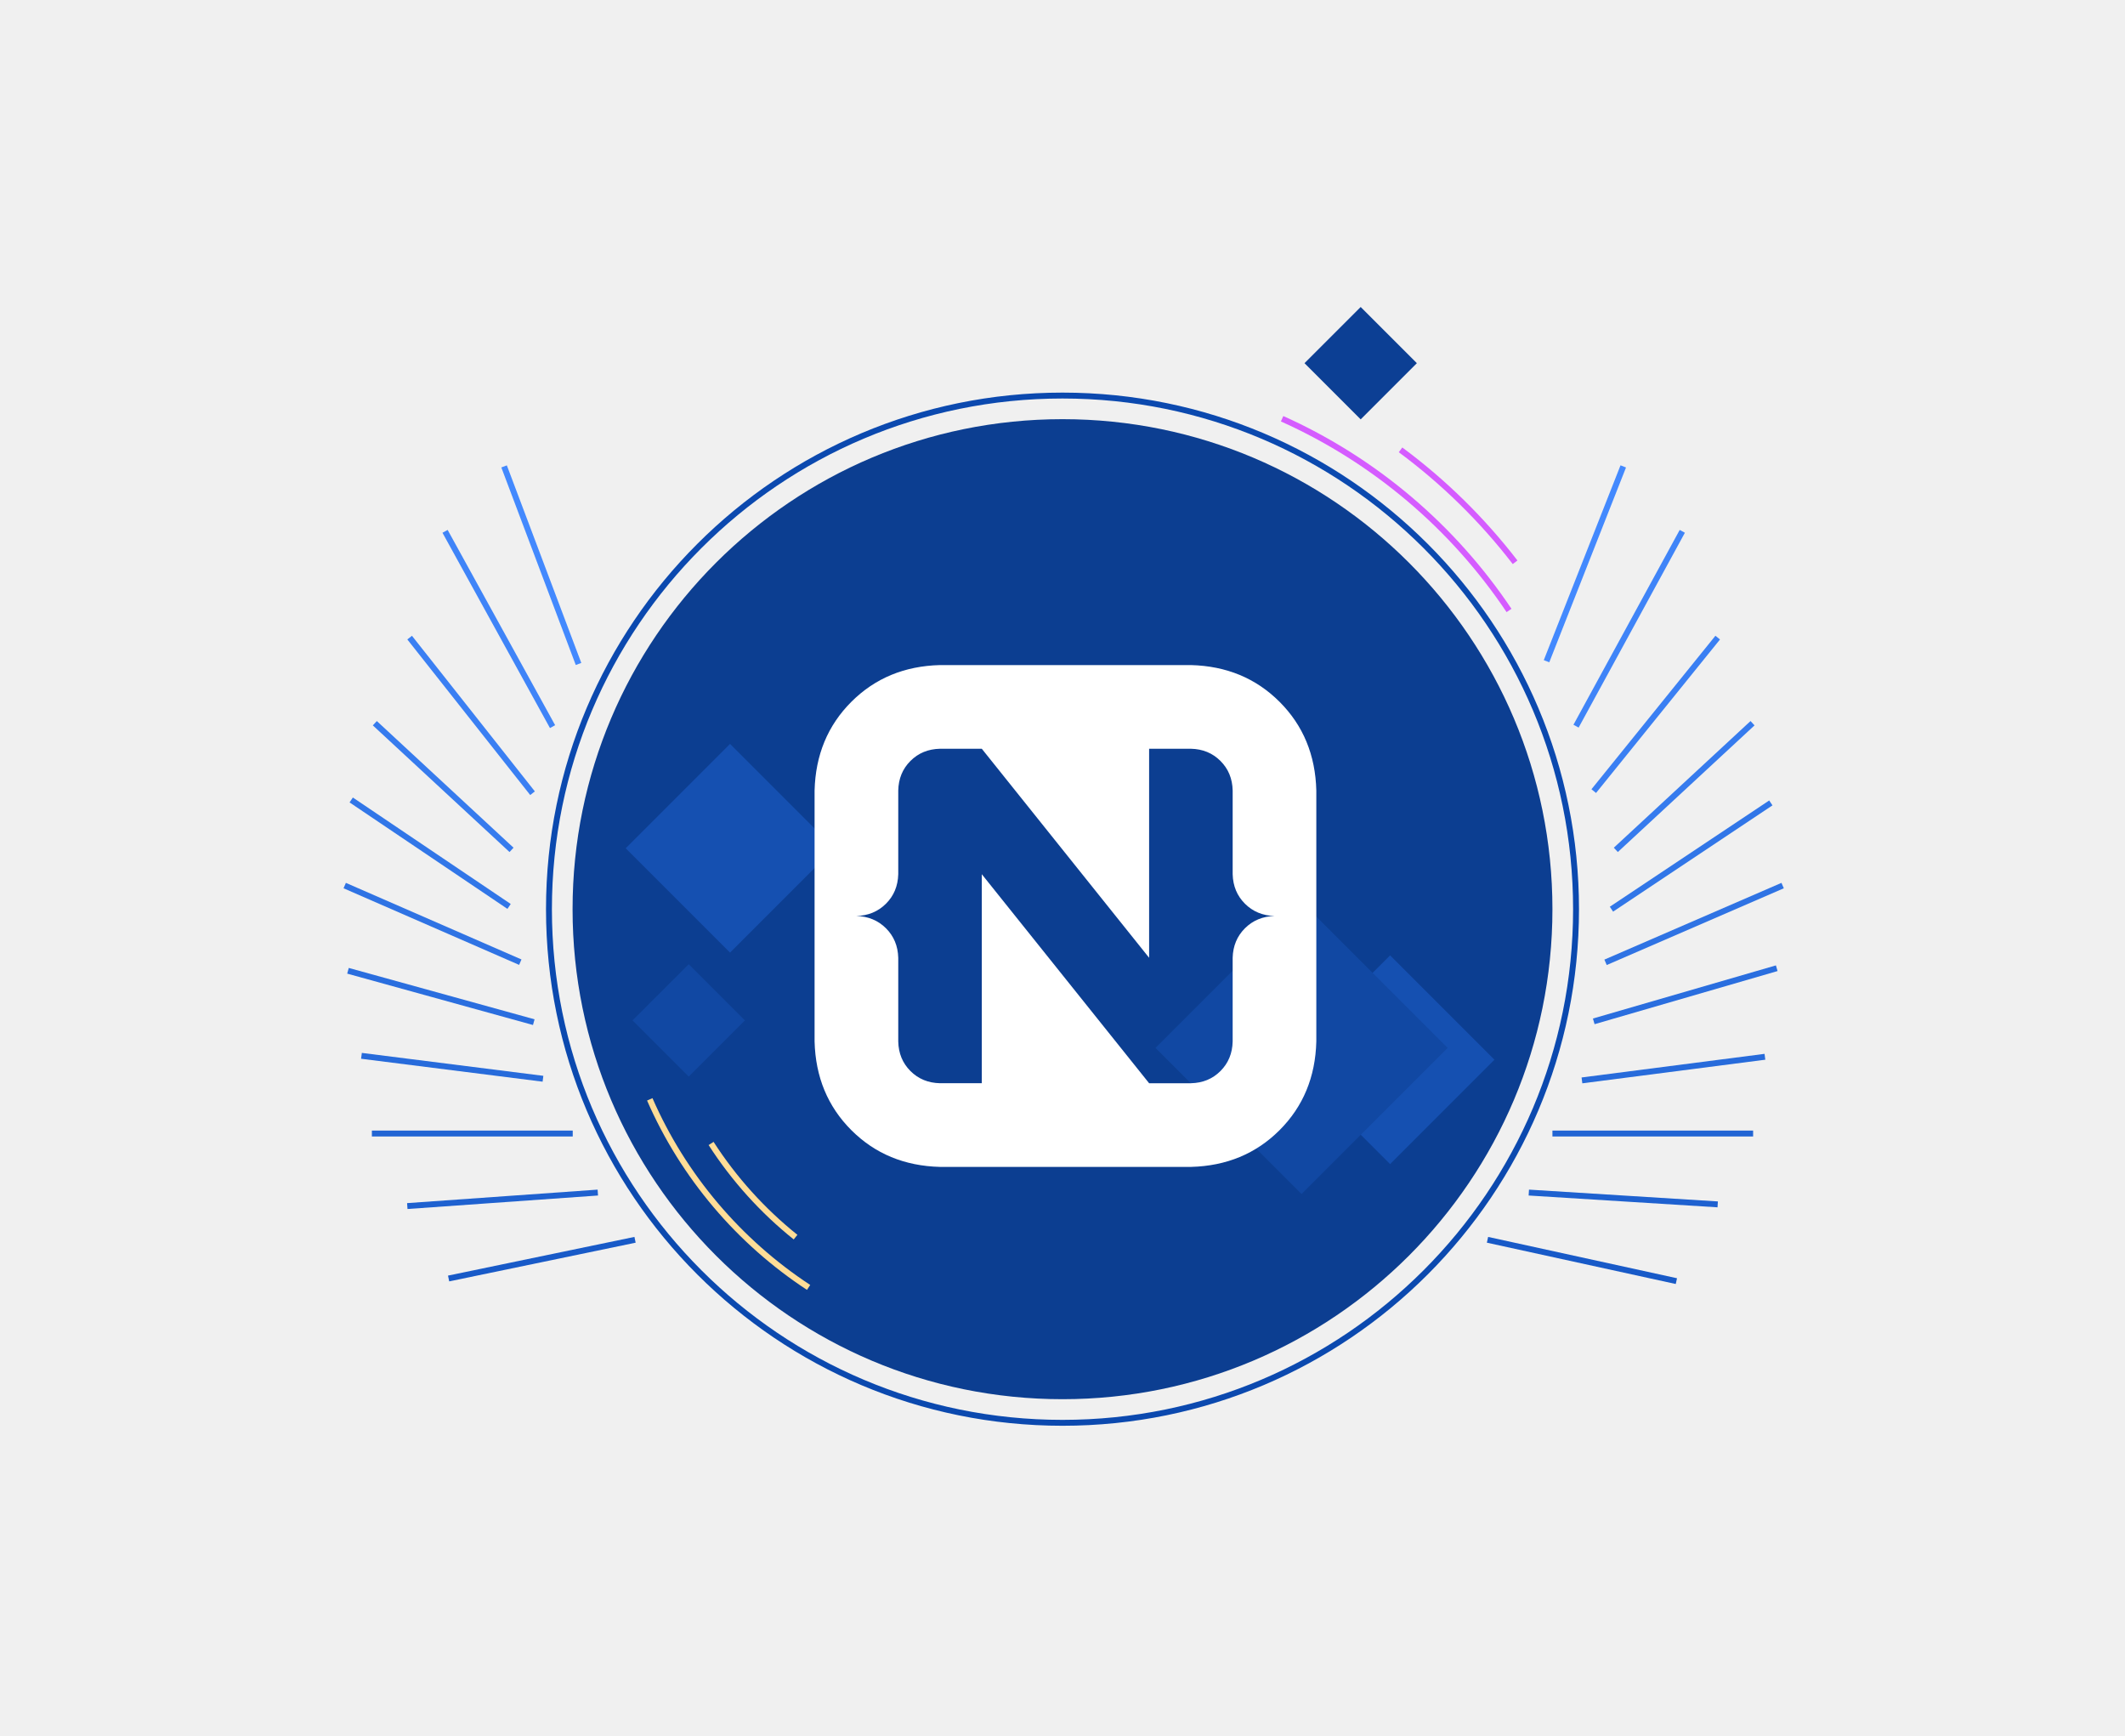
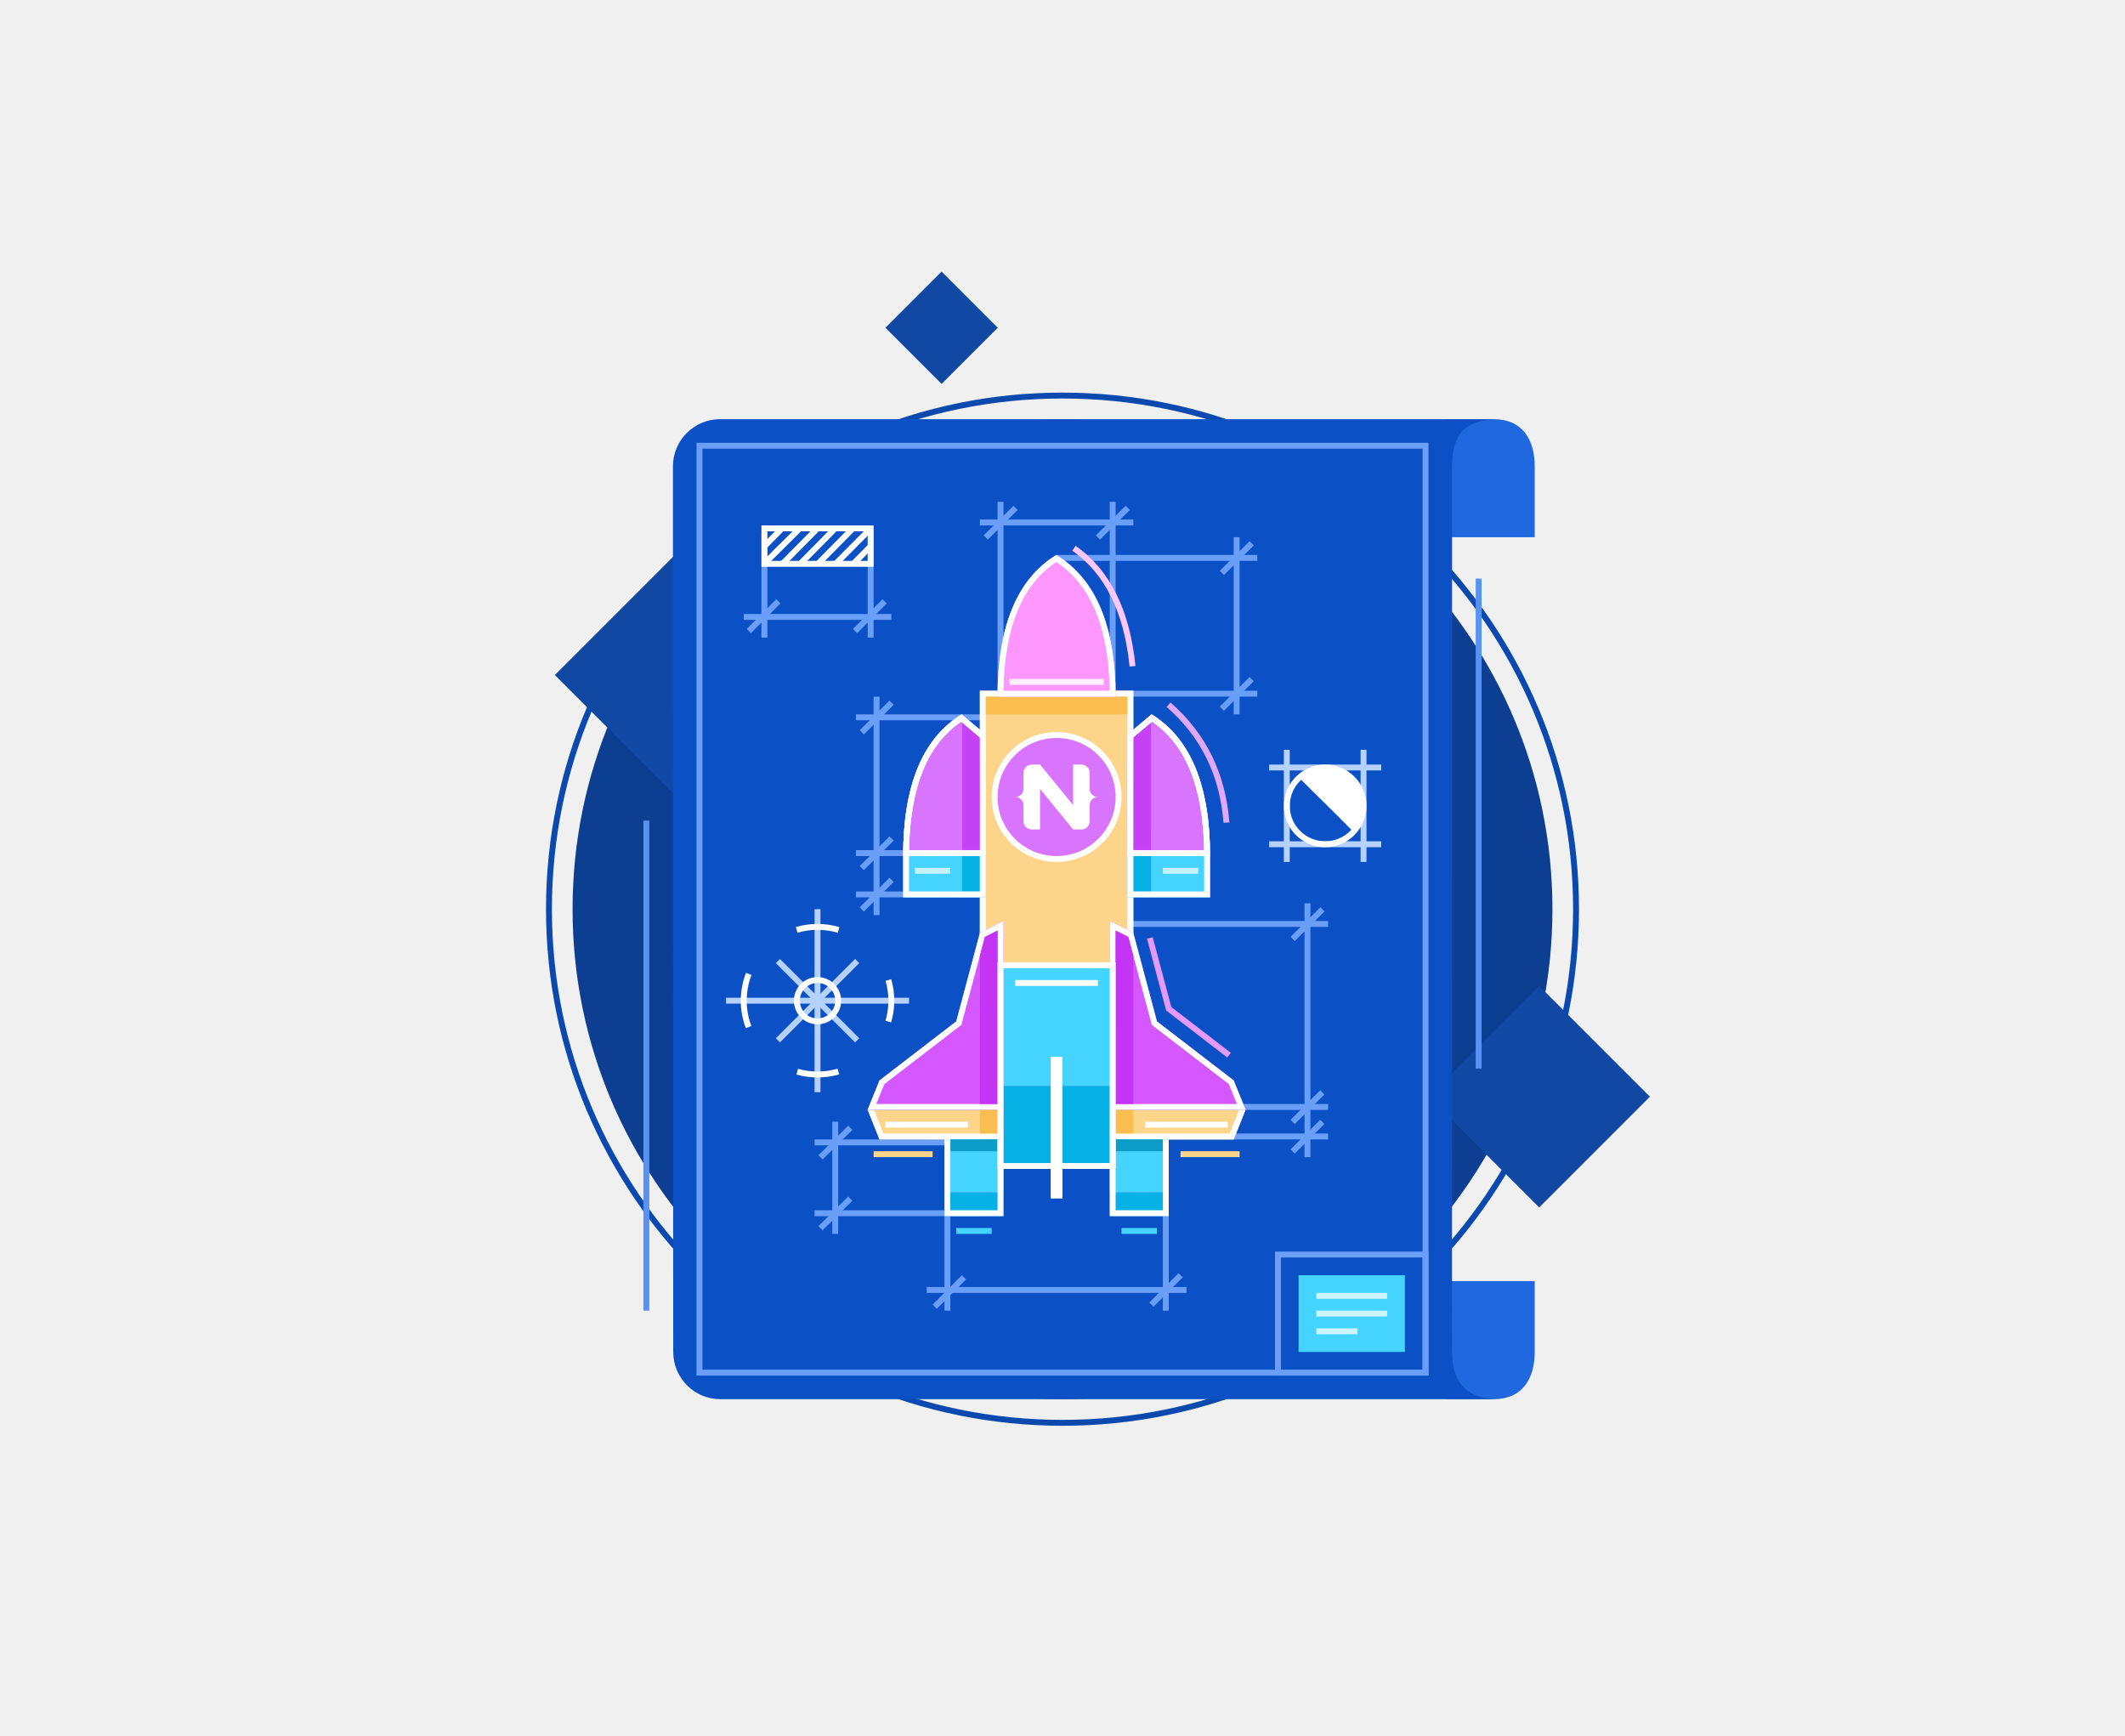
<svg xmlns="http://www.w3.org/2000/svg" width="360px" height="294px" viewBox="0 0 360 294" version="1.1">
  <defs />
-   <g id="source_illustrations" stroke="none" stroke-width="1" fill="none" fill-rule="evenodd">
-     <g id="nativescript_core_pro">
-       <g id="nativescript_core_pro_image" transform="translate(58, 31)">
-         <g id="circle_bg" transform="translate(34, 21)">
-           <path d="M163.648,51.403 C154.183,37.279 140.868,25.954 125.204,18.928" id="line" stroke="#D55CFF" />
-           <path d="M164.676,43.24 C159.122,36.03 152.586,29.616 145.268,24.196" id="line" stroke="#D55CFF" />
-           <circle id="circle_2" fill="#0C3E91" cx="88" cy="102" r="83" />
-           <path d="M88,189.5 C39.675,189.5 0.5,150.325 0.5,102 C0.5,53.675 39.675,14.5 88,14.5 C136.325,14.5 175.5,53.675 175.5,102 C175.5,150.325 136.325,189.5 88,189.5 Z M88,188.5 C135.773,188.5 174.5,149.773 174.5,102 C174.5,54.227 135.773,15.5 88,15.5 C40.227,15.5 1.5,54.227 1.5,102 C1.5,149.773 40.227,188.5 88,188.5 Z" id="circle_1" fill="#0B49AF" fill-rule="nonzero" />
-           <rect id="rectangle" fill="#1550B1" transform="translate(143.5, 127.5) rotate(-315) translate(-143.5, -127.5) " x="131" y="115" width="25" height="25" />
-           <rect id="rectangle" fill="#1550B1" transform="translate(31.67767, 91.67767) rotate(-315) translate(-31.67767, -91.67767) " x="19.178" y="79.178" width="25" height="25" />
-           <rect id="rectangle" fill="#1148A3" transform="translate(24.67767, 120.8388) rotate(-315) translate(-24.67767, -120.8388) " x="17.948" y="114.11" width="13.458" height="13.458" />
-           <rect id="rectangle" fill="#0C3F94" transform="translate(138.5165, 9.516504) rotate(-315) translate(-138.5165, -9.516504) " x="131.787" y="2.787" width="13.458" height="13.458" />
-           <rect id="rectangle" fill="#1148A3" transform="translate(128.5, 125.5) rotate(-315) translate(-128.5, -125.5) " x="111" y="108" width="35" height="35" />
-           <path d="M18.079,134.21 C23.784,147.263 33.197,158.326 44.986,166.066" id="line" stroke="#FFDD97" />
-           <path d="M28.467,141.682 C32.353,147.716 37.194,153.076 42.778,157.547" id="line" stroke="#FFDD97" />
+   <g id="illustrations" stroke="none" stroke-width="1" fill="none" fill-rule="evenodd">
+     <g id="nativescript_core_getting_started_guide">
+       <g id="nativescript_core_getting_started_guide_image" transform="translate(92, 46)">
+         <g id="circle_bg">
+           <circle id="circle_2" fill="#0C3E91" cx="88" cy="108" r="83" />
+           <path d="M88,195.5 C39.675,195.5 0.5,156.325 0.5,108 C0.5,59.675 39.675,20.5 88,20.5 C136.325,20.5 175.5,59.675 175.5,108 C175.5,156.325 136.325,195.5 88,195.5 Z M88,194.5 C135.773,194.5 174.5,155.773 174.5,108 C174.5,60.227 135.773,21.5 88,21.5 C40.227,21.5 1.5,60.227 1.5,108 C1.5,155.773 40.227,194.5 88,194.5 Z" id="circle_1" fill="#0B49AF" fill-rule="nonzero" />
+           <rect id="rectangle" fill="#1148A3" transform="translate(25.33452, 68.33452) rotate(-315) translate(-25.33452, -68.33452) " x="8.835" y="51.835" width="33" height="33" />
+           <rect id="rectangle" fill="#1148A3" transform="translate(67.5165, 9.516504) rotate(-315) translate(-67.5165, -9.516504) " x="60.787" y="2.787" width="13.458" height="13.458" />
+           <rect id="rectangle" fill="#1148A3" transform="translate(168.7583, 139.7583) rotate(-315) translate(-168.7583, -139.7583) " x="155.494" y="126.494" width="26.528" height="26.528" />
        </g>
-         <g id="cup-copy-3" transform="translate(74, 53)" fill="#FFFFFF" fill-rule="nonzero">
-           <g id="nativescript" transform="translate(6, 28)">
-             <path d="M78.775,6.879 C82.773,10.876 84.848,15.884 85,21.902 L85,64.403 C84.848,70.42 82.773,75.429 78.775,79.427 C74.777,83.425 69.768,85.5 63.75,85.653 L21.25,85.653 C15.232,85.5 10.224,83.425 6.226,79.427 C2.229,75.429 0.153,70.42 0,64.404 L0,21.903 C0.153,15.884 2.228,10.877 6.226,6.879 C10.224,2.881 15.232,0.805 21.25,0.652 L63.75,0.652 C69.768,0.805 74.777,2.88 78.775,6.879 Z M72.913,41.078 C71.577,39.749 70.883,38.082 70.828,36.076 L70.828,21.903 C70.785,19.896 70.097,18.226 68.762,16.892 C67.427,15.556 65.756,14.869 63.75,14.826 L56.674,14.826 L56.674,50.23 L28.328,14.826 L21.25,14.826 C19.244,14.868 17.574,15.556 16.239,16.891 C14.903,18.226 14.216,19.896 14.174,21.902 L14.174,36.076 C14.119,38.082 13.424,39.749 12.088,41.078 C10.754,42.405 9.084,43.097 7.078,43.152 C9.084,43.209 10.754,43.9 12.088,45.227 C13.424,46.556 14.119,48.224 14.174,50.23 L14.174,64.403 C14.216,66.408 14.903,68.079 16.239,69.414 C17.574,70.749 19.244,71.437 21.25,71.479 L28.328,71.479 L28.328,36.076 L56.674,71.48 L63.75,71.48 C65.756,71.438 67.428,70.749 68.762,69.415 C70.097,68.08 70.785,66.408 70.827,64.404 L70.827,50.23 C70.883,48.224 71.577,46.557 72.913,45.228 C74.248,43.901 75.918,43.209 77.924,43.153 C75.918,43.097 74.247,42.406 72.913,41.079 L72.913,41.078 Z" id="Shape" />
+         <g id="blueprint" transform="translate(92.5, 108) rotate(-90) translate(-92.5, -108) translate(9.5, 32.5)">
+           <g id="drawing">
+             <path d="M0,136 L20,136 L20,151 C14.501,151 10.501,151 8,151 C3.485,151 0,148.93 3.69929781e-13,144.022 C1.23309927e-13,141.562 0,138.888 0,136 Z" id="further_part" fill="#1F68E0" />
+             <path d="M146,136 L166,136 L166,151 C160.501,151 156.501,151 154,151 C149.485,151 146,148.93 146,144.022 C146,141.562 146,138.888 146,136 Z" id="further_part" fill="#1F68E0" transform="translate(156, 143.5) scale(-1, 1) translate(-156, -143.5) " />
+             <path d="M8,5.051 L157.997,5.002 C162.416,5 165.999,8.581 166,12.999 C166,13 166,13.001 166,13.002 C165.997,57.002 165.997,101.002 165.997,145.002 C165.997,139.104 163.413,136.998 157.952,136.998 C68.359,137.006 18.392,136.986 8.097,136.986 C3.306,136.986 1.45098014e-13,139.05 1.0658141e-12,144.97 C1.0658141e-12,100.998 1.0658141e-12,57.026 1.0658141e-12,13.054 L0.002,13.054 C0.002,8.636 3.583,5.055 8,5.054 Z" id="bg" fill="#0B51C5" />
+             <path d="M5,10 L5,132 L161,132 L161,10 L5,10 Z M4,9 L162,9 L162,133 L4,133 L4,9 Z" id="stroke" fill="#6A9FF8" fill-rule="nonzero" />
+             <g id="signature" transform="translate(14.5, 120) rotate(-270) translate(-14.5, -120) translate(1.5, 109.5)">
+               <path d="M1,1 L1,20 L25,20 L25,1 L1,1 Z M0,0 L26,0 L26,21 L0,21 L0,0 Z" id="stroke" fill="#6A9FF8" fill-rule="nonzero" />
+               <rect id="bg" fill="#44D4FF" x="4" y="4" width="18" height="13" />
+               <rect id="line" fill="#CDF4FF" x="7" y="7" width="12" height="1" />
+               <rect id="line" fill="#CDF4FF" x="7" y="10" width="12" height="1" />
+               <rect id="line" fill="#CDF4FF" x="7" y="13" width="7" height="1" />
+             </g>
+             <rect id="line" fill="#5893F4" transform="translate(97.5, 141.5) scale(1, -1) translate(-97.5, -141.5) " x="56" y="141" width="83" height="1" />
+             <rect id="line" fill="#5893F4" transform="translate(56.5, 0.5) scale(1, -1) translate(-56.5, -0.5) " x="15" y="0" width="83" height="1" />
          </g>
-         </g>
-         <g id="lines_2" transform="translate(219, 117) scale(-1, 1) translate(-219, -117) translate(194, 48)" fill-rule="nonzero">
-           <polygon id="Path-14" fill="#185AC8" points="49.893 130.512 50.107 131.488 18.107 138.488 17.893 137.512" />
-           <polygon id="Path-15" fill="#1E61D0" points="42.969 122.501 43.031 123.499 11.031 125.499 10.969 124.501" />
-           <polygon id="Path-16" fill="#2265D4" points="39 112.5 39 113.5 5 113.5 5 112.5" />
-           <polygon id="Path-17" fill="#276BDB" points="34.064 103.504 33.936 104.496 2.936 100.496 3.064 99.504" />
-           <polygon id="Path-18" fill="#2A6EDF" points="32.139 93.52 31.861 94.48 0.861 85.48 1.139 84.52" />
-           <polygon id="Path-19" fill="#2F73E4" points="30.199 83.541 29.801 84.459 -0.199 71.459 0.199 70.541" />
-           <polygon id="Path-20" fill="#367BEE" points="28.601 64.586 27.921 65.32 4.762 43.867 5.441 43.133" />
-           <polygon id="Path-20" fill="#3176E8" points="29.277 74.584 28.723 75.416 1.723 57.416 2.277 56.584" />
-           <polygon id="Path-21" fill="#3A7FF3" points="32.389 54.686 31.611 55.314 10.611 29.314 11.389 28.686" />
-           <polygon id="Path-22" fill="#3F84F8" points="35.439 43.761 34.561 44.239 16.561 11.239 17.439 10.761" />
-           <polygon id="Path-23" fill="#4389FE" points="40.465 32.817 39.535 33.183 26.535 0.183 27.465 -0.183" />
-         </g>
-         <g id="lines_1" transform="translate(0, 48)" fill-rule="nonzero">
-           <polygon id="Path-14" fill="#185AC8" points="49.482 130.51 49.685 131.49 18.102 138.044 17.898 137.065" />
-           <polygon id="Path-15" fill="#1E61D0" points="43.242 122.501 43.312 123.499 11.035 125.785 10.965 124.787" />
-           <polygon id="Path-16" fill="#2265D4" points="39.028 112.5 39.028 113.5 5 113.5 5 112.5" />
-           <polygon id="Path-17" fill="#276BDB" points="34.05 103.226 33.925 104.218 3.173 100.335 3.299 99.343" />
-           <polygon id="Path-18" fill="#2A6EDF" points="32.56 93.654 32.294 94.617 0.819 85.915 1.085 84.951" />
-           <polygon id="Path-19" fill="#2F73E4" points="30.344 83.516 29.944 84.433 0.199 71.458 0.598 70.542" />
-           <polygon id="Path-20" fill="#367BEE" points="28.999 64.586 28.32 65.32 5.16 43.867 5.84 43.133" />
-           <polygon id="Path-20" fill="#3176E8" points="28.523 74.118 27.964 74.948 1.22 56.915 1.78 56.085" />
-           <polygon id="Path-21" fill="#3A7FF3" points="32.61 55.048 31.825 55.667 11.006 29.31 11.791 28.69" />
-           <polygon id="Path-22" fill="#3F84F8" points="36.047 43.837 35.171 44.32 16.96 11.241 17.836 10.759" />
-           <polygon id="Path-23" fill="#4389FE" points="40.479 33.288 39.543 33.641 26.931 0.176 27.866 -0.176" />
+           <g id="circle" transform="translate(52, 14)">
+             <rect id="line" fill="#B5D1FE" x="0" y="15" width="31" height="1" />
+             <rect id="line" fill="#B5D1FE" transform="translate(15.5, 15.5) rotate(-270) translate(-15.5, -15.5) " x="0" y="15" width="31" height="1" />
+             <rect id="line" fill="#B5D1FE" transform="translate(15.5, 15.5) rotate(-225) translate(-15.5, -15.5) " x="6" y="15" width="19" height="1" />
+             <rect id="line" fill="#B5D1FE" transform="translate(15.5, 15.5) scale(-1, 1) rotate(-225) translate(-15.5, -15.5) " x="6" y="15" width="19" height="1" />
+             <path d="M20.217,3.382 L19.854,4.314 C18.479,3.778 17.009,3.5 15.5,3.5 C14.016,3.5 12.569,3.769 11.213,4.288 L10.855,3.354 C12.325,2.792 13.893,2.5 15.5,2.5 C17.134,2.5 18.726,2.802 20.217,3.382 Z M2.999,11.92 L3.961,12.195 C3.656,13.26 3.5,14.37 3.5,15.5 C3.5,16.659 3.664,17.796 3.984,18.886 L3.025,19.167 C2.678,17.986 2.5,16.755 2.5,15.5 C2.5,14.276 2.669,13.075 2.999,11.92 Z M11.825,27.973 L12.107,27.014 C13.199,27.335 14.338,27.5 15.5,27.5 C16.649,27.5 17.777,27.339 18.858,27.024 L19.138,27.984 C17.966,28.325 16.744,28.5 15.5,28.5 C14.242,28.5 13.008,28.321 11.825,27.973 Z M27.964,19.207 L27.005,18.922 C27.332,17.821 27.5,16.672 27.5,15.5 C27.5,14.339 27.335,13.201 27.014,12.109 L27.974,11.827 C28.322,13.01 28.5,14.243 28.5,15.5 C28.5,16.769 28.318,18.014 27.964,19.207 Z" id="oval_2" fill="#FFFFFF" fill-rule="nonzero" />
+             <path d="M15.5,19.5 C13.291,19.5 11.5,17.709 11.5,15.5 C11.5,13.291 13.291,11.5 15.5,11.5 C17.709,11.5 19.5,13.291 19.5,15.5 C19.5,17.709 17.709,19.5 15.5,19.5 Z M15.5,18.5 C17.157,18.5 18.5,17.157 18.5,15.5 C18.5,13.843 17.157,12.5 15.5,12.5 C13.843,12.5 12.5,13.843 12.5,15.5 C12.5,17.157 13.843,18.5 15.5,18.5 Z" id="oval_1" fill="#FFFFFF" fill-rule="nonzero" />
+           </g>
+           <g id="circle" transform="translate(91, 106)">
+             <rect id="line" fill="#B5D1FE" x="0" y="2.5" width="19" height="1" />
+             <rect id="line" fill="#B5D1FE" x="0" y="15.5" width="19" height="1" />
+             <rect id="line" fill="#B5D1FE" transform="translate(3, 9.5) rotate(-270) translate(-3, -9.5) " x="-6.5" y="9" width="19" height="1" />
+             <rect id="line" fill="#B5D1FE" transform="translate(16, 9.5) rotate(-270) translate(-16, -9.5) " x="6.5" y="9" width="19" height="1" />
+             <path d="M9.5,16.5 C5.634,16.5 2.5,13.366 2.5,9.5 C2.5,5.634 5.634,2.5 9.5,2.5 C13.366,2.5 16.5,5.634 16.5,9.5 C16.5,13.366 13.366,16.5 9.5,16.5 Z M9.5,15.5 C12.814,15.5 15.5,12.814 15.5,9.5 C15.5,6.186 12.814,3.5 9.5,3.5 C6.186,3.5 3.5,6.186 3.5,9.5 C3.5,12.814 6.186,15.5 9.5,15.5 Z" id="oval_2" fill="#FFFFFF" fill-rule="nonzero" />
+             <path d="M9.676,16.001 C13.171,16.001 16.004,13.167 16.004,9.672 C16.004,7.928 15.298,6.348 14.156,5.203 C11.484,7.838 8.416,11.045 5.224,14.17 C6.367,15.302 7.94,16.001 9.676,16.001 Z" id="oval_1" fill="#FFFFFF" />
+           </g>
+           <g id="rocket_and_lines" transform="translate(83.5, 72.5) rotate(-270) translate(-83.5, -72.5) translate(40, 4)">
+             <g id="lines" transform="translate(7, 33)" fill="#6A9FF8">
+               <rect id="line" x="0" y="3" width="34" height="1" />
+               <rect id="line" x="0" y="26" width="34" height="1" />
+               <rect id="line" x="0" y="33" width="34" height="1" />
+               <rect id="line" x="3" y="0" width="1" height="37" />
+               <polygon id="diagonal_line" fill-rule="nonzero" points="5.691 30.675 6.396 31.384 1.353 36.392 0.649 35.682" />
+               <polygon id="diagonal_line" fill-rule="nonzero" points="5.691 23.675 6.396 24.384 1.353 29.392 0.649 28.682" />
+               <polygon id="diagonal_line" fill-rule="nonzero" points="5.691 0.675 6.396 1.384 1.353 6.392 0.649 5.682" />
+             </g>
+             <g id="lines" transform="translate(0, 105)" fill="#6A9FF8">
+               <rect id="line" x="0" y="3" width="28" height="1" />
+               <rect id="line" x="0" y="15" width="28" height="1" />
+               <rect id="line" x="3" y="0" width="1" height="19" />
+               <polygon id="diagonal_line" fill-rule="nonzero" points="5.691 12.675 6.396 13.384 1.353 18.392 0.649 17.682" />
+               <polygon id="diagonal_line" fill-rule="nonzero" points="5.691 0.675 6.396 1.384 1.353 6.392 0.649 5.682" />
+             </g>
+             <g id="lines" transform="translate(41, 6)" fill="#6A9FF8">
+               <rect id="line" x="0" y="3" width="34" height="1" />
+               <rect id="line" x="0" y="26" width="34" height="1" />
+               <rect id="line" x="30" y="0" width="1" height="30" />
+               <polygon id="diagonal_line" fill-rule="nonzero" points="32.691 23.675 33.396 24.384 28.353 29.392 27.649 28.682" />
+               <polygon id="diagonal_line" fill-rule="nonzero" points="32.691 0.675 33.396 1.384 28.353 6.392 27.649 5.682" />
+             </g>
+             <g id="lines" transform="translate(51, 68)" fill="#6A9FF8">
+               <rect id="line" x="0" y="3" width="36" height="1" />
+               <rect id="line" x="2" y="34" width="34" height="1" />
+               <rect id="line" x="32" y="0" width="1" height="43" />
+               <polygon id="diagonal_line" fill-rule="nonzero" points="34.691 0.675 35.396 1.384 30.353 6.392 29.649 5.682" />
+               <polygon id="diagonal_line" fill-rule="nonzero" points="34.663 31.674 35.369 32.382 30.342 37.395 29.635 36.687" />
+               <rect id="line" x="2" y="39" width="34" height="1" />
+               <polygon id="diagonal_line" fill-rule="nonzero" points="34.663 36.674 35.369 37.382 30.342 42.395 29.635 41.687" />
+             </g>
+             <g id="lines" transform="translate(28, 0)" fill="#6A9FF8">
+               <rect id="line" x="3" y="0" width="1" height="32" />
+               <rect id="line" x="22" y="0" width="1" height="32" />
+               <rect id="line" x="0" y="3" width="26" height="1" />
+               <polygon id="diagonal_line" fill-rule="nonzero" points="24.691 0.675 25.396 1.384 20.353 6.392 19.649 5.682" />
+               <polygon id="diagonal_line" fill-rule="nonzero" points="5.691 0.675 6.396 1.384 1.353 6.392 0.649 5.682" />
+             </g>
+             <g id="lines" transform="translate(19, 105)" fill="#6A9FF8">
+               <rect id="line" x="3" y="0" width="1" height="32" />
+               <rect id="line" x="40" y="0" width="1" height="32" />
+               <rect id="line" x="0" y="28" width="44" height="1" />
+               <polygon id="diagonal_line" fill-rule="nonzero" transform="translate(40.53512, 28.49635) scale(-1, 1) translate(-40.53512, -28.49635) " points="43.368 30.633 42.659 31.339 37.702 26.359 38.411 25.654" />
+               <polygon id="diagonal_line" fill-rule="nonzero" transform="translate(3.832664, 28.84259) scale(-1, 1) translate(-3.832664, -28.84259) " points="6.665 30.98 5.957 31.685 1 26.705 1.709 26" />
+             </g>
+             <g id="rocket" transform="translate(8, 7)">
+               <g id="centre" transform="translate(20, 25)">
+                 <rect id="bg" fill="#FCD58A" x="2.27373675e-13" y="0" width="26" height="47" />
+                 <path d="M1,1 L1,46 L25,46 L25,1 L1,1 Z M2.27373675e-13,0 L26,0 L26,47 L2.27373675e-13,47 L2.27373675e-13,0 Z" id="stroke" fill="#FFFFFF" fill-rule="nonzero" />
+                 <rect id="darker" fill="#F9BE4F" x="1" y="1" width="24" height="3" />
+               </g>
+               <g id="logo" transform="translate(22, 32)">
+                 <circle id="Oval" fill="#FFFFFF" cx="11" cy="11" r="11" />
+                 <circle id="Oval" fill="#D974FF" cx="11" cy="11" r="10" />
+                 <path d="M17.01,10.597 C16.746,10.339 16.609,10.015 16.598,9.626 L16.598,6.874 C16.589,6.484 16.453,6.16 16.19,5.901 C15.926,5.642 15.595,5.508 15.199,5.5 L13.801,5.5 L13.801,12.374 L8.199,5.5 L6.801,5.5 C6.404,5.508 6.074,5.642 5.81,5.901 C5.546,6.16 5.411,6.484 5.402,6.874 L5.402,9.626 C5.391,10.015 5.254,10.339 4.99,10.597 C4.726,10.855 4.396,10.989 4,11 C4.396,11.011 4.726,11.145 4.99,11.403 C5.254,11.661 5.391,11.985 5.402,12.374 L5.402,15.126 C5.411,15.515 5.546,15.84 5.81,16.099 C6.074,16.358 6.404,16.492 6.801,16.5 L8.199,16.5 L8.199,9.626 L13.801,16.5 L15.199,16.5 C15.595,16.492 15.926,16.358 16.19,16.099 C16.453,15.84 16.589,15.515 16.598,15.126 L16.598,12.374 C16.609,11.985 16.746,11.661 17.01,11.403 C17.274,11.145 17.604,11.011 18,11 C17.604,10.989 17.274,10.855 17.01,10.597 L17.01,10.597 Z" id="Path" fill="#FFFFFF" transform="translate(11, 11) rotate(-180) translate(-11, -11) " />
+               </g>
+               <g id="bottom_wing_right" transform="translate(42, 64)">
+                 <polygon id="bg" fill="#FCD58A" transform="translate(11.5, 34.5) scale(-1, 1) translate(-11.5, -34.5) " points="0 32 23 32 23 37 2 37" />
+                 <path d="M22,36 L23,36 L22,37 L22,36 Z M22,36 L22,32 L23,32 L23,37 L2,37 L0,32 L1.077,32 L2.677,36 L22,36 Z M2.929,36.629 L2,36 L2.677,36 L2.929,36.629 Z M2,36 L2.929,36.629 L2.677,36 L2,36 Z M2.677,36 L22,36 L22,32 L23,32 L23,37 L2,37 L0,32 L1.077,32 L2.677,36 Z M22,36 L23,36 L22,37 L22,36 Z" id="bg" fill="#FFFFFF" fill-rule="nonzero" transform="translate(11.5, 34.5) scale(-1, 1) translate(-11.5, -34.5) " />
+                 <polygon id="bg" fill="#D457FF" transform="translate(11.5164, 16) scale(1, -1) translate(-11.5164, -16) " points="0 0 23.033 0 21.005 4.999 8.003 14.994 3.997 29.992 0 32" />
+                 <path d="M1,1 L1,30.379 L3.147,29.3 L7.124,14.408 L20.18,4.371 L21.548,1 L1,1 Z M0,0 L23.033,0 L21.005,4.999 L8.003,14.994 L3.997,29.992 L0,32 L0,0 Z" id="stroke" fill="#FFFFFF" fill-rule="nonzero" transform="translate(11.5164, 16) scale(1, -1) translate(-11.5164, -16) " />
+                 <rect id="darker" fill="#F9BE4F" x="1" y="32" width="3" height="4" />
+                 <polygon id="darker" fill="#C334F4" transform="translate(2.500854, 16.3107) scale(1, -1) translate(-2.500854, -16.3107) " points="1.005 1.623 4.002 1.623 4.002 26.706 3.149 29.92 1 30.998" />
+                 <rect id="line" fill="#FFFFFF" x="6" y="34" width="14" height="1" />
+               </g>
+               <g id="bottom_wing_left" transform="translate(0, 64)">
+                 <polygon id="bg" fill="#FCD58A" points="1 32 24 32 24 37 3 37" />
+                 <path d="M23,36 L24,36 L23,37 L23,36 Z M23,36 L23,32 L24,32 L24,37 L3,37 L1,32 L2.077,32 L3.677,36 L23,36 Z M3.929,36.629 L3,36 L3.677,36 L3.929,36.629 Z M3,36 L3.929,36.629 L3.677,36 L3,36 Z M3.677,36 L23,36 L23,32 L24,32 L24,37 L3,37 L1,32 L2.077,32 L3.677,36 Z M23,36 L24,36 L23,37 L23,36 Z" id="bg" fill="#FFFFFF" fill-rule="nonzero" />
+                 <polygon id="bg" fill="#D457FF" transform="translate(12.4836, 16) scale(-1, -1) translate(-12.4836, -16) " points="0.967 0 24 0 21.972 4.999 8.97 14.994 4.964 29.992 0.967 32" />
+                 <path d="M22.515,1 L1.967,1 L1.967,30.379 L4.114,29.3 L8.092,14.408 L21.147,4.371 L22.515,1 Z M0.967,0 L24,0 L21.972,4.999 L8.97,14.994 L4.964,29.992 L0.967,32 L0.967,0 Z" id="stroke" fill="#FFFFFF" fill-rule="nonzero" transform="translate(12.4836, 16) scale(-1, -1) translate(-12.4836, -16) " />
+                 <polygon id="darker" fill="#C334F4" transform="translate(21.50085, 16.3107) scale(-1, -1) translate(-21.50085, -16.3107) " points="20.005 1.623 23.002 1.623 23.002 26.706 22.149 29.92 20 30.998" />
+                 <rect id="darker" fill="#F9BE4F" x="20" y="32" width="3" height="4" />
+                 <rect id="line" fill="#FFFFFF" x="4" y="34" width="14" height="1" />
+               </g>
+               <g id="bottom" transform="translate(14, 101)">
+                 <rect id="bg_2" fill="#05B1E5" transform="translate(33, 11) scale(1, -1) translate(-33, -11) " x="28" y="9" width="10" height="4" />
+                 <rect id="bg_1" fill="#44D4FF" x="28" y="0" width="10" height="9" />
+                 <rect id="darker" fill="#0B9CC8" transform="translate(33, 1) scale(1, -1) translate(-33, -1) " x="29" y="0" width="8" height="2" />
+                 <path d="M29,1 L28,1 L29,0 L29,1 Z M29,1 L37,1 L37,13 L38,13 L38,0 L28,0 L28,13 L29,13 L29,1 Z M37,1 L37,0 L38,1 L37,1 Z M37,1 L37,13 L38,13 L38,0 L28,0 L28,13 L29,13 L29,1 L37,1 Z" id="stroke" fill="#FFFFFF" fill-rule="nonzero" transform="translate(33, 6.5) scale(1, -1) translate(-33, -6.5) " />
+                 <rect id="bg_2" fill="#05B1E5" transform="translate(5, 11) scale(1, -1) translate(-5, -11) " x="0" y="9" width="10" height="4" />
+                 <rect id="bg_1" fill="#44D4FF" x="0" y="0" width="10" height="9" />
+                 <rect id="darker" fill="#0B9CC8" transform="translate(5, 1) scale(1, -1) translate(-5, -1) " x="1" y="0" width="8" height="2" />
+                 <path d="M1,1 L0,1 L1,0 L1,1 Z M1,1 L9,1 L9,13 L10,13 L10,0 L0,0 L0,13 L1,13 L1,1 Z M9,1 L9,0 L10,1 L9,1 Z M9,1 L9,13 L10,13 L10,0 L0,0 L0,13 L1,13 L1,1 L9,1 Z" id="stroke" fill="#FFFFFF" fill-rule="nonzero" transform="translate(5, 6.5) scale(1, -1) translate(-5, -6.5) " />
+               </g>
+               <g id="bottom_center" transform="translate(23, 71)">
+                 <rect id="bg" fill="#44D4FF" transform="translate(10, 11) scale(1, -1) translate(-10, -11) " x="1" y="1" width="18" height="20" />
+                 <rect id="bg" fill="#05B1E5" x="1" y="21" width="18" height="14" />
+                 <rect id="line" fill="#FFFFFF" x="9" y="16" width="2" height="24" />
+                 <rect id="line" fill="#FFFFFF" x="3" y="3" width="14" height="1" />
+                 <path d="M1,34 L19,34 L19,1 L1,1 L1,34 Z M0,35 L0,0 L20,0 L20,35 L0,35 Z" id="stroke" fill="#FFFFFF" fill-rule="nonzero" transform="translate(10, 17.5) scale(1, -1) translate(-10, -17.5) " />
+               </g>
+               <g id="lines" transform="translate(2, 0)">
+                 <polygon id="bg" fill="#E599FF" fill-rule="nonzero" transform="translate(53.41878, 76.93367) scale(1, -1) translate(-53.41878, -76.93367) " points="47.281 87.123 46.315 86.865 49.564 74.701 59.913 66.745 60.522 67.538 50.442 75.287" />
+                 <rect id="line" fill="#FCD58A" x="52" y="103" width="10" height="1" />
+                 <rect id="line" fill="#FCD58A" x="2.27373675e-13" y="103" width="10" height="1" />
+                 <rect id="line" fill="#44D4FF" x="14" y="116" width="6" height="1" />
+                 <rect id="line" fill="#44D4FF" x="42" y="116" width="6" height="1" />
+                 <path d="M60.273,46.623 L59.616,47.377 C53.606,42.139 50.276,35.36 49.638,27.067 L50.635,26.99 C51.253,35.025 54.463,41.56 60.273,46.623 Z" id="line" fill="#E3A7FA" fill-rule="nonzero" transform="translate(54.95531, 37.18336) scale(-1, -1) translate(-54.95531, -37.18336) " />
+                 <path d="M43.366,0.452 L44.361,0.553 C43.407,10.03 40.035,16.829 34.232,20.909 L33.657,20.091 C39.199,16.194 42.439,9.661 43.366,0.452 Z" id="line" fill="#FFC7FF" fill-rule="nonzero" transform="translate(39.0091, 10.68073) scale(1, -1) translate(-39.0091, -10.68073) " />
+               </g>
+               <g id="right" transform="translate(52, 44.5) scale(-1, 1) translate(-52, -44.5) translate(45, 29)">
+                 <rect id="bg_2" fill="#44D4FF" x="0" y="24" width="14" height="7" />
+                 <rect id="bg_1" fill="#05B1E5" x="10" y="24" width="3" height="6" />
+                 <path d="M13,30 L14,30 L13,31 L13,30 Z M13,30 L13,24 L14,24 L14,31 L0,31 L0,24 L1,24 L1,30 L13,30 Z M1,30 L1,31 L0,30 L1,30 Z M1,30 L1,31 L0,30 L1,30 Z M1,30 L13,30 L13,24 L14,24 L14,31 L0,31 L0,24 L1,24 L1,30 Z M13,30 L14,30 L13,31 L13,30 Z" id="border" fill="#FFFFFF" fill-rule="nonzero" />
+                 <path d="M0,-1.38022926e-12 C4.811,-9.77290387e-14 8.67,-1.42716175e-12 14,-1.38022926e-12 C14,6.113 14,12.963 14,20.55 L9.91,24 C3.303,19.938 0,11.938 0,-1.38022926e-12 Z" id="bg_2" fill="#D974FF" transform="translate(7, 12) scale(1, -1) translate(-7, -12) " />
+                 <path d="M9.83,22.759 L13,20.085 L13,1 L1.008,1 C1.18,11.693 4.14,18.91 9.83,22.759 Z M0,-1.38022926e-12 L14,-1.38022926e-12 L14,20.55 L9.91,24 C3.303,19.938 0,11.938 0,-1.38022926e-12 Z" id="stroke" fill="#FFFFFF" fill-rule="nonzero" transform="translate(7, 12) scale(1, -1) translate(-7, -12) " />
+                 <path d="M10.005,1.386 C11.267,1.391 12.282,1.393 13.049,1.393 C13.049,7.506 13.033,13.857 13.003,20.446 L10.001,22.982 L10.005,1.386 Z" id="bg_1" fill="#C441F5" transform="translate(11.52475, 12.18397) scale(1, -1) translate(-11.52475, -12.18397) " />
+                 <path d="M9.83,22.759 L13,20.085 L13,1 L1.008,1 C1.18,11.693 4.14,18.91 9.83,22.759 Z M0,-1.38022926e-12 L14,-1.38022926e-12 L14,20.55 L9.91,24 C3.303,19.938 0,11.938 0,-1.38022926e-12 Z" id="stroke" fill="#FFFFFF" fill-rule="nonzero" transform="translate(7, 12) scale(1, -1) translate(-7, -12) " />
+                 <rect id="line" fill="#C6F1FE" x="2" y="26" width="6" height="1" />
+               </g>
+               <g id="left" transform="translate(7, 29)">
+                 <rect id="bg_2" fill="#44D4FF" x="0" y="24" width="14" height="7" />
+                 <rect id="bg_1" fill="#05B1E5" x="10" y="24" width="3" height="6" />
+                 <path d="M13,30 L14,30 L13,31 L13,30 Z M13,30 L13,24 L14,24 L14,31 L0,31 L0,24 L1,24 L1,30 L13,30 Z M1,30 L1,31 L0,30 L1,30 Z M1,30 L1,31 L0,30 L1,30 Z M1,30 L13,30 L13,24 L14,24 L14,31 L0,31 L0,24 L1,24 L1,30 Z M13,30 L14,30 L13,31 L13,30 Z" id="border" fill="#FFFFFF" fill-rule="nonzero" />
+                 <path d="M0,-1.38022926e-12 C4.811,-9.77290387e-14 8.67,-1.42716175e-12 14,-1.38022926e-12 C14,6.113 14,12.963 14,20.55 L9.91,24 C3.303,19.938 0,11.938 0,-1.38022926e-12 Z" id="bg_2" fill="#D974FF" transform="translate(7, 12) scale(1, -1) translate(-7, -12) " />
+                 <path d="M9.83,22.759 L13,20.085 L13,1 L1.008,1 C1.18,11.693 4.14,18.91 9.83,22.759 Z M0,-1.38022926e-12 L14,-1.38022926e-12 L14,20.55 L9.91,24 C3.303,19.938 0,11.938 0,-1.38022926e-12 Z" id="stroke" fill="#FFFFFF" fill-rule="nonzero" transform="translate(7, 12) scale(1, -1) translate(-7, -12) " />
+                 <path d="M10.005,1.386 C11.267,1.391 12.282,1.393 13.049,1.393 C13.049,7.506 13.033,13.857 13.003,20.446 L10.001,22.982 L10.005,1.386 Z" id="bg_1" fill="#C441F5" transform="translate(11.52475, 12.18397) scale(1, -1) translate(-11.52475, -12.18397) " />
+                 <path d="M9.83,22.759 L13,20.085 L13,1 L1.008,1 C1.18,11.693 4.14,18.91 9.83,22.759 Z M0,-1.38022926e-12 L14,-1.38022926e-12 L14,20.55 L9.91,24 C3.303,19.938 0,11.938 0,-1.38022926e-12 Z" id="stroke" fill="#FFFFFF" fill-rule="nonzero" transform="translate(7, 12) scale(1, -1) translate(-7, -12) " />
+                 <rect id="line" fill="#C6F1FE" x="2" y="26" width="6" height="1" />
+               </g>
+               <g id="top" transform="translate(23, 2)">
+                 <path d="M0,-1.01785247e-12 C4.827,-9.75714567e-14 14.652,-1.02629573e-12 20,-1.01785247e-12 C20,11.919 16.648,19.919 9.945,24 C3.315,19.938 0,11.938 0,-1.01785247e-12 Z" id="bg" fill="#FD97FD" transform="translate(10, 12) scale(1, -1) translate(-10, -12) " />
+                 <path d="M9.946,22.815 C15.782,18.963 18.816,11.729 18.992,1 L1.008,1 C1.182,11.745 4.181,18.98 9.946,22.815 Z M0,-1.01785247e-12 L20,-1.01785247e-12 C20,11.919 16.648,19.919 9.945,24 C3.315,19.938 0,11.938 0,-1.01785247e-12 Z" id="stroke" fill="#FFFFFF" fill-rule="nonzero" transform="translate(10, 12) scale(1, -1) translate(-10, -12) " />
+                 <rect id="line" fill="#FFEEFF" x="2" y="21" width="16" height="1" />
+               </g>
+             </g>
+           </g>
+           <g id="lines" transform="translate(129, 17)" fill="#6A9FF8">
+             <rect id="line" x="0" y="3" width="18" height="1" />
+             <rect id="line" transform="translate(3.5, 12.5) rotate(-270) translate(-3.5, -12.5) " x="-9" y="12" width="25" height="1" />
+             <rect id="line" x="0" y="21" width="18" height="1" />
+             <polygon id="diagonal_line" fill-rule="nonzero" transform="translate(3.626324, 3.358429) scale(-1, 1) translate(-3.626324, -3.358429) " points="5.795 0.5 6.5 1.21 1.457 6.217 0.753 5.507" />
+             <polygon id="diagonal_line" fill-rule="nonzero" transform="translate(3.626324, 21.35843) scale(-1, 1) translate(-3.626324, -21.35843) " points="5.795 18.5 6.5 19.21 1.457 24.217 0.753 23.507" />
+           </g>
+           <g id="section" transform="translate(141, 20)" fill="#FFFFFF" fill-rule="nonzero">
+             <path d="M1,1 L1,18 L6,18 L6,1 L1,1 Z M0,0 L7,0 L7,19 L0,19 L0,0 Z" id="Rectangle-7" />
+             <path d="M3.132,0.868 L6.146,3.843 L6.848,3.131 L3.834,0.157 L3.132,0.868 Z M0.581,1.237 L6.142,6.839 L6.852,6.135 L1.29,0.533 L0.581,1.237 Z M0.04,3.812 L6.146,9.843 L6.848,9.131 L0.743,3.101 L0.04,3.812 Z M0.04,6.812 L6.146,12.843 L6.848,12.131 L0.743,6.101 L0.04,6.812 Z M0.04,9.812 L6.146,15.843 L6.848,15.131 L0.743,9.101 L0.04,9.812 Z M0.039,12.811 L5.877,18.61 L6.582,17.9 L0.744,12.102 L0.039,12.811 Z M0.743,15.101 L3.814,18.134 L3.112,18.846 L0.04,15.812 L0.743,15.101 Z" id="Combined-Shape" />
+           </g>
        </g>
      </g>
    </g>
  </g>
</svg>
